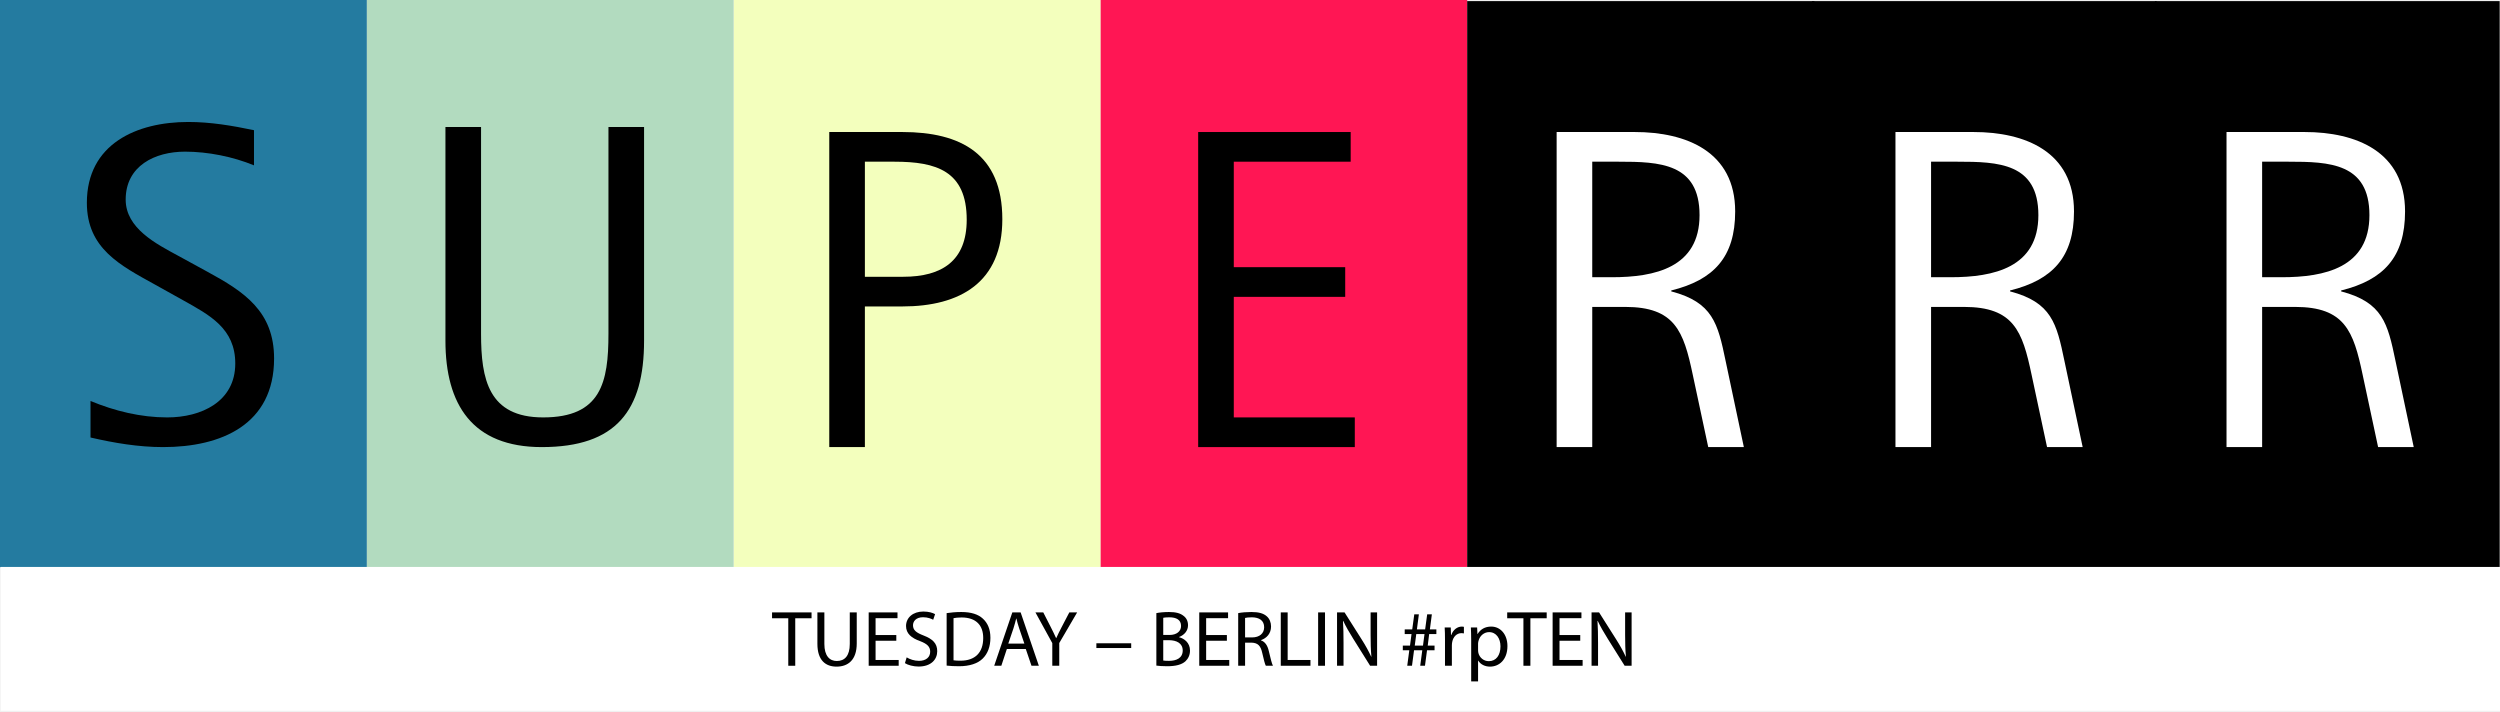
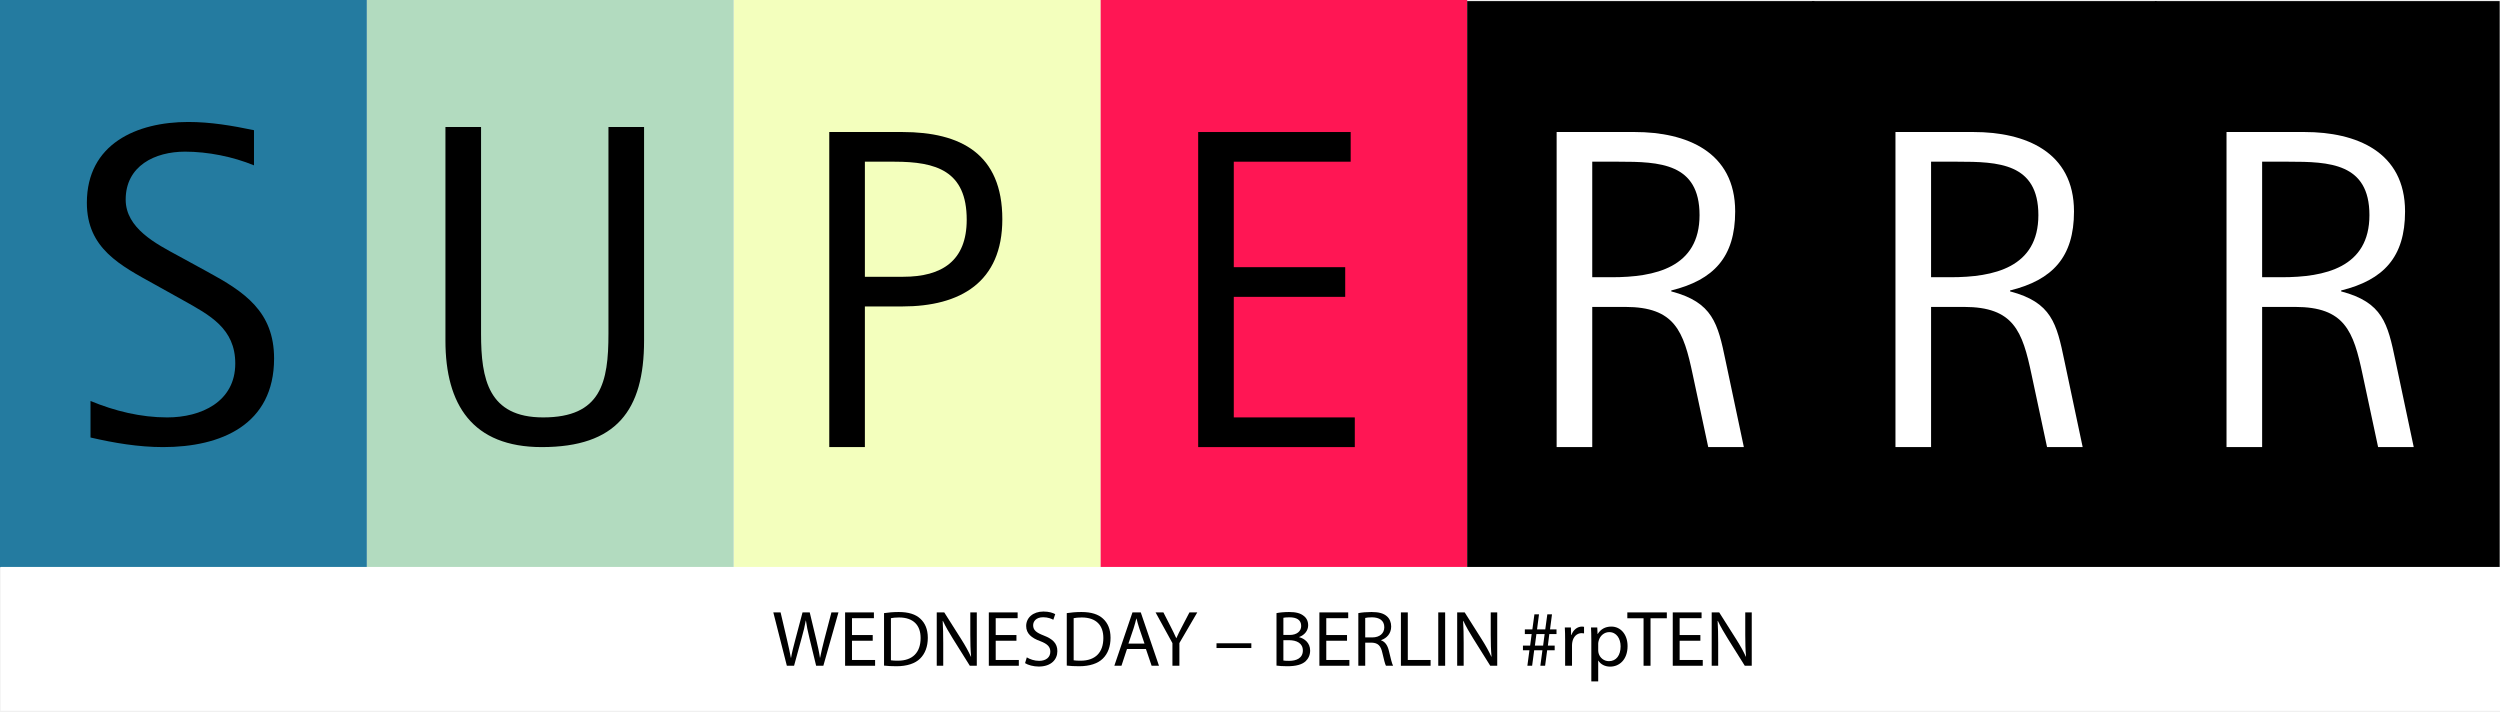
<svg xmlns="http://www.w3.org/2000/svg" version="1.1" id="Ebene_1" x="0px" y="0px" width="1326.723px" height="377.584px" viewBox="0 0 1326.723 377.584" enable-background="new 0 0 1326.723 377.584" xml:space="preserve">
  <rect x="1143.604" y="0.592" width="182.943" height="301.002" />
  <rect x="961.559" y="0.592" width="182.945" height="301.002" />
  <rect x="583.981" fill="#FF1654" width="194.659" height="301.002" />
  <rect x="778.616" y="0.592" width="184.276" height="301.002" />
  <rect x="389.32" fill="#F3FFBD" width="194.663" height="301.002" />
  <rect x="194.66" fill="#B2DBBF" width="194.66" height="301.002" />
  <rect fill="#247BA0" width="194.66" height="301.002" />
  <g>
    <path d="M86.565,237.267c-13.084,0-25.928-2.181-38.529-5.089v-19.386c12.844,5.332,26.655,8.725,40.712,8.725   c17.932,0,36.106-8.24,36.106-28.596c0-18.659-13.57-25.687-27.867-33.684l-14.782-8.239   c-18.417-10.177-36.107-19.144-36.107-43.377c0-31.261,26.415-42.892,53.797-42.892c11.874,0,23.263,1.939,34.894,4.362v18.66   c-11.146-4.605-24.475-7.271-36.591-7.271c-15.993,0-31.502,7.513-31.502,25.445c0,15.267,16.235,23.505,27.868,29.807   l15.508,8.481c19.628,10.663,35.38,21.083,35.38,46.042C145.452,225.394,117.343,237.267,86.565,237.267z" />
  </g>
  <g>
    <path d="M287.52,237.267c-36.834,0-51.13-22.537-51.13-56.46V67.395h18.9v109.774c0,23.99,3.878,44.346,32.958,44.346   c30.775,0,34.652-18.66,34.652-44.346V67.395h18.902v113.409C341.801,217.88,327.019,237.267,287.52,237.267z" />
  </g>
  <g>
    <path d="M478.855,162.629h-19.87v74.638h-18.903V70.061h38.773c31.018,0,53.069,11.631,53.069,46.285   C531.926,149.787,509.632,162.629,478.855,162.629z M474.736,85.812h-15.75v61.067h20.354c20.6,0,33.686-8.482,33.686-30.292   C513.025,90.658,496.789,85.812,474.736,85.812z" />
  </g>
  <g>
    <path d="M635.857,237.267V70.061h80.936v15.751h-62.035v55.978h59.128v15.751h-59.128v63.974h64.216v15.752H635.857   L635.857,237.267z" />
  </g>
  <path fill="#FFFFFF" d="M906.542,237.267l-8.24-38.529c-4.846-23.021-9.451-35.863-35.862-35.863H844.99v74.395h-18.9V70.061h41.439  c27.383,0,53.311,10.42,53.311,42.165c0,24.233-11.389,36.349-33.924,41.922v0.485c22.051,5.815,24.715,16.962,28.834,36.834  l9.693,45.8H906.542L906.542,237.267z M859.043,85.812h-14.055v61.309h10.42c22.779,0,46.524-5.088,46.524-32.958  C901.936,86.54,880.612,85.812,859.043,85.812z" />
  <path fill="#FFFFFF" d="M1086.348,237.267l-8.237-38.529c-4.847-23.021-9.449-35.863-35.865-35.863h-17.447v74.395h-18.899V70.061  h41.438c27.383,0,53.312,10.42,53.312,42.165c0,24.233-11.392,36.349-33.927,41.922v0.485c22.054,5.815,24.715,16.962,28.836,36.834  l9.693,45.8H1086.348L1086.348,237.267z M1038.854,85.812h-14.057v61.309h10.42c22.779,0,46.527-5.088,46.527-32.958  C1081.745,86.54,1060.42,85.812,1038.854,85.812z" />
  <path fill="#FFFFFF" d="M1262.038,237.267l-8.24-38.529c-4.844-23.021-9.449-35.863-35.863-35.863h-17.446v74.395h-18.9V70.061  h41.439c27.383,0,53.311,10.42,53.311,42.165c0,24.233-11.391,36.349-33.926,41.922v0.485c22.051,5.815,24.717,16.962,28.836,36.834  l9.693,45.8H1262.038L1262.038,237.267z M1214.542,85.812h-14.055v61.309h10.42c22.776,0,46.524-5.088,46.524-32.958  C1257.434,86.54,1236.11,85.812,1214.542,85.812z" />
  <rect x="0.357" y="300.87" fill="#FFFFFF" width="1326.366" height="76.312" />
  <rect x="409.761" y="323.491" fill="none" width="469.683" height="60.41" />
  <g enable-background="new    ">
-     <path d="M418.331,328.106h-8.611v-3.109h20.962v3.109h-8.654v25.204h-3.697V328.106z" />
-     <path d="M437.482,324.997v16.762c0,6.343,2.814,9.031,6.595,9.031c4.201,0,6.889-2.772,6.889-9.031v-16.762h3.697v16.51   c0,8.695-4.579,12.266-10.712,12.266c-5.797,0-10.166-3.318-10.166-12.098v-16.678H437.482z" />
-     <path d="M475.662,340.036h-11.006v10.208h12.266v3.066h-15.921v-28.313h15.291v3.067h-11.636v8.947h11.006V340.036z" />
-     <path d="M481.161,348.857c1.638,1.009,4.033,1.849,6.553,1.849c3.739,0,5.923-1.975,5.923-4.831c0-2.646-1.512-4.158-5.335-5.629   c-4.621-1.638-7.477-4.032-7.477-8.023c0-4.41,3.654-7.688,9.158-7.688c2.898,0,4.999,0.673,6.259,1.387l-1.008,2.982   c-0.924-0.504-2.814-1.345-5.377-1.345c-3.864,0-5.335,2.311-5.335,4.243c0,2.646,1.723,3.948,5.629,5.461   c4.789,1.849,7.225,4.159,7.225,8.317c0,4.369-3.234,8.149-9.914,8.149c-2.73,0-5.713-0.798-7.226-1.807L481.161,348.857z" />
-     <path d="M502.37,325.376c2.227-0.337,4.873-0.589,7.771-0.589c5.251,0,8.99,1.219,11.468,3.529   c2.521,2.311,3.991,5.587,3.991,10.165c0,4.621-1.428,8.402-4.075,11.007c-2.646,2.646-7.016,4.074-12.519,4.074   c-2.604,0-4.789-0.126-6.637-0.336V325.376z M506.025,350.412c0.924,0.168,2.269,0.21,3.697,0.21   c7.813,0,12.056-4.369,12.056-12.014c0.042-6.68-3.739-10.923-11.468-10.923c-1.89,0-3.318,0.169-4.285,0.379V350.412z" />
-     <path d="M534.333,344.405l-2.94,8.905h-3.781l9.62-28.313h4.411l9.662,28.313h-3.907l-3.024-8.905H534.333z M543.617,341.549   l-2.772-8.149c-0.63-1.849-1.05-3.529-1.47-5.167h-0.084c-0.42,1.68-0.882,3.402-1.428,5.125l-2.772,8.191H543.617z" />
-     <path d="M558.441,353.311v-12.014l-8.948-16.3h4.159l3.99,7.813c1.092,2.143,1.933,3.865,2.815,5.84h0.084   c0.798-1.849,1.764-3.697,2.856-5.84l4.075-7.813h4.159l-9.494,16.258v12.056H558.441z" />
-     <path d="M600.316,341.381v2.52h-18.483v-2.52H600.316z" />
-     <path d="M613.668,325.376c1.597-0.337,4.117-0.589,6.679-0.589c3.655,0,6.007,0.631,7.771,2.059   c1.47,1.093,2.353,2.772,2.353,4.999c0,2.73-1.806,5.125-4.789,6.217v0.084c2.688,0.673,5.839,2.898,5.839,7.1   c0,2.437-0.966,4.285-2.395,5.671c-1.975,1.807-5.167,2.646-9.788,2.646c-2.521,0-4.453-0.168-5.671-0.336V325.376z    M617.323,336.97h3.319c3.864,0,6.133-2.017,6.133-4.747c0-3.318-2.521-4.621-6.217-4.621c-1.681,0-2.646,0.126-3.235,0.253V336.97   z M617.323,350.538c0.714,0.126,1.764,0.168,3.066,0.168c3.781,0,7.268-1.386,7.268-5.503c0-3.864-3.319-5.461-7.31-5.461h-3.024   V350.538z" />
-     <path d="M651.093,340.036h-11.006v10.208h12.266v3.066h-15.921v-28.313h15.291v3.067h-11.636v8.947h11.006V340.036z" />
-     <path d="M657.096,325.376c1.849-0.379,4.495-0.589,7.016-0.589c3.906,0,6.427,0.715,8.191,2.311   c1.428,1.261,2.227,3.192,2.227,5.377c0,3.739-2.353,6.218-5.336,7.226v0.126c2.186,0.756,3.487,2.772,4.159,5.713   c0.925,3.949,1.597,6.68,2.185,7.771h-3.781c-0.461-0.798-1.092-3.234-1.89-6.764c-0.841-3.906-2.353-5.377-5.671-5.503h-3.445   v12.267h-3.655V325.376z M660.75,338.271h3.739c3.907,0,6.386-2.142,6.386-5.377c0-3.654-2.646-5.251-6.512-5.293   c-1.765,0-3.024,0.168-3.613,0.337V338.271z" />
-     <path d="M679.691,324.997h3.655v25.247h12.099v3.066h-15.754V324.997z" />
-     <path d="M703.17,324.997v28.313h-3.654v-28.313H703.17z" />
-     <path d="M709.553,353.311v-28.313h3.991l9.073,14.325c2.102,3.318,3.739,6.301,5.084,9.199l0.084-0.042   c-0.336-3.78-0.42-7.225-0.42-11.636v-11.847h3.443v28.313h-3.696l-8.989-14.366c-1.975-3.151-3.865-6.386-5.293-9.452   l-0.126,0.042c0.21,3.57,0.294,6.974,0.294,11.679v12.098H709.553z" />
-     <path d="M746.807,353.311l1.092-8.233h-3.444v-2.479h3.823l0.798-6.091h-3.612v-2.479h3.99l1.092-8.023h2.438l-1.051,8.023h4.369   l1.092-8.023h2.479l-1.051,8.023h3.445v2.479h-3.822l-0.757,6.091h3.612v2.479h-3.99l-1.092,8.233h-2.521l1.093-8.233h-4.368   l-1.093,8.233H746.807z M755.166,342.599l0.799-6.091h-4.369l-0.799,6.091H755.166z" />
-     <path d="M766.84,339.322c0-2.395-0.042-4.453-0.168-6.344h3.234l0.127,3.991h0.168c0.924-2.73,3.15-4.453,5.629-4.453   c0.42,0,0.713,0.042,1.05,0.126v3.487c-0.378-0.084-0.757-0.126-1.261-0.126c-2.604,0-4.453,1.974-4.957,4.746   c-0.084,0.505-0.168,1.093-0.168,1.723v10.838h-3.654V339.322z" />
-     <path d="M780.742,339.616c0-2.604-0.084-4.705-0.168-6.638h3.318l0.168,3.487h0.084c1.512-2.479,3.906-3.949,7.225-3.949   c4.916,0,8.612,4.159,8.612,10.334c0,7.31-4.453,10.922-9.241,10.922c-2.689,0-5.041-1.176-6.26-3.192h-0.084v11.048h-3.654   V339.616z M784.396,345.035c0,0.546,0.084,1.05,0.168,1.512c0.672,2.562,2.898,4.327,5.545,4.327c3.906,0,6.176-3.192,6.176-7.855   c0-4.074-2.143-7.562-6.05-7.562c-2.521,0-4.872,1.807-5.587,4.579c-0.126,0.462-0.252,1.008-0.252,1.513V345.035z" />
-     <path d="M808.463,328.106h-8.611v-3.109h20.961v3.109h-8.653v25.204h-3.696V328.106z" />
-     <path d="M838.619,340.036h-11.006v10.208h12.267v3.066h-15.921v-28.313h15.291v3.067h-11.637v8.947h11.006V340.036z" />
-     <path d="M844.623,353.311v-28.313h3.99l9.074,14.325c2.1,3.318,3.738,6.301,5.082,9.199l0.084-0.042   c-0.336-3.78-0.42-7.225-0.42-11.636v-11.847h3.445v28.313h-3.697l-8.989-14.366c-1.975-3.151-3.864-6.386-5.293-9.452   l-0.126,0.042c0.21,3.57,0.294,6.974,0.294,11.679v12.098H844.623z" />
+     <path d="M417.574,353.311l-7.184-28.313h3.865l3.361,14.325c0.84,3.528,1.596,7.057,2.1,9.787h0.084   c0.462-2.814,1.344-6.175,2.311-9.829l3.781-14.283h3.823l3.444,14.367c0.798,3.36,1.555,6.721,1.975,9.703h0.084   c0.588-3.108,1.386-6.259,2.269-9.787l3.738-14.283h3.739l-8.023,28.313h-3.823l-3.57-14.744c-0.882-3.613-1.47-6.386-1.849-9.242   h-0.084c-0.504,2.814-1.134,5.587-2.184,9.242l-4.033,14.744H417.574z" />
+     <path d="M463.145,340.036h-11.006v10.208h12.266v3.066h-15.921v-28.313h15.291v3.067h-11.636v8.947h11.006V340.036z" />
+     <path d="M469.148,325.376c2.227-0.337,4.873-0.589,7.771-0.589c5.251,0,8.99,1.219,11.468,3.529   c2.521,2.311,3.991,5.587,3.991,10.165c0,4.621-1.428,8.402-4.075,11.007c-2.646,2.646-7.016,4.074-12.519,4.074   c-2.604,0-4.789-0.126-6.637-0.336V325.376z M472.803,350.412c0.924,0.168,2.269,0.21,3.697,0.21   c7.813,0,12.056-4.369,12.056-12.014c0.042-6.68-3.739-10.923-11.468-10.923c-1.89,0-3.318,0.169-4.285,0.379V350.412z" />
+     <path d="M497.119,353.311v-28.313h3.991l9.074,14.325c2.101,3.318,3.739,6.301,5.083,9.199l0.084-0.042   c-0.336-3.78-0.42-7.225-0.42-11.636v-11.847h3.444v28.313h-3.697l-8.989-14.366c-1.975-3.151-3.865-6.386-5.293-9.452   l-0.126,0.042c0.21,3.57,0.294,6.974,0.294,11.679v12.098H497.119z" />
+     <path d="M539.416,340.036H528.41v10.208h12.266v3.066h-15.921v-28.313h15.291v3.067H528.41v8.947h11.006V340.036z" />
+     <path d="M544.915,348.857c1.638,1.009,4.033,1.849,6.553,1.849c3.739,0,5.923-1.975,5.923-4.831c0-2.646-1.512-4.158-5.335-5.629   c-4.621-1.638-7.477-4.032-7.477-8.023c0-4.41,3.654-7.688,9.158-7.688c2.898,0,4.999,0.673,6.259,1.387l-1.008,2.982   c-0.924-0.504-2.814-1.345-5.377-1.345c-3.864,0-5.335,2.311-5.335,4.243c0,2.646,1.723,3.948,5.629,5.461   c4.789,1.849,7.225,4.159,7.225,8.317c0,4.369-3.234,8.149-9.914,8.149c-2.73,0-5.713-0.798-7.226-1.807L544.915,348.857z" />
+     <path d="M566.124,325.376c2.227-0.337,4.873-0.589,7.771-0.589c5.251,0,8.99,1.219,11.468,3.529   c2.521,2.311,3.991,5.587,3.991,10.165c0,4.621-1.428,8.402-4.075,11.007c-2.646,2.646-7.016,4.074-12.519,4.074   c-2.604,0-4.789-0.126-6.637-0.336V325.376z M569.779,350.412c0.924,0.168,2.269,0.21,3.697,0.21   c7.813,0,12.056-4.369,12.056-12.014c0.042-6.68-3.739-10.923-11.468-10.923c-1.89,0-3.318,0.169-4.285,0.379V350.412z" />
+     <path d="M598.087,344.405l-2.94,8.905h-3.781l9.62-28.313h4.411l9.662,28.313h-3.907l-3.024-8.905H598.087z M607.371,341.549   l-2.772-8.149c-0.63-1.849-1.05-3.529-1.47-5.167h-0.084c-0.42,1.68-0.882,3.402-1.428,5.125l-2.772,8.191H607.371z" />
+     <path d="M622.195,353.311v-12.014l-8.948-16.3h4.159l3.99,7.813c1.092,2.143,1.933,3.865,2.815,5.84h0.084   c0.798-1.849,1.764-3.697,2.856-5.84l4.075-7.813h4.159l-9.494,16.258v12.056H622.195z" />
+     <path d="M664.07,341.381v2.52h-18.483v-2.52H664.07z" />
+     <path d="M677.423,325.376c1.597-0.337,4.116-0.589,6.679-0.589c3.655,0,6.008,0.631,7.771,2.059   c1.471,1.093,2.354,2.772,2.354,4.999c0,2.73-1.807,5.125-4.789,6.217v0.084c2.688,0.673,5.839,2.898,5.839,7.1   c0,2.437-0.966,4.285-2.395,5.671c-1.975,1.807-5.167,2.646-9.788,2.646c-2.52,0-4.453-0.168-5.671-0.336V325.376z M681.078,336.97   h3.318c3.864,0,6.133-2.017,6.133-4.747c0-3.318-2.521-4.621-6.217-4.621c-1.681,0-2.646,0.126-3.234,0.253V336.97z    M681.078,350.538c0.714,0.126,1.764,0.168,3.066,0.168c3.78,0,7.268-1.386,7.268-5.503c0-3.864-3.319-5.461-7.311-5.461h-3.023   V350.538z" />
+     <path d="M714.848,340.036h-11.006v10.208h12.266v3.066h-15.921v-28.313h15.291v3.067h-11.636v8.947h11.006V340.036z" />
+     <path d="M720.85,325.376c1.85-0.379,4.496-0.589,7.016-0.589c3.906,0,6.428,0.715,8.191,2.311c1.429,1.261,2.227,3.192,2.227,5.377   c0,3.739-2.352,6.218-5.335,7.226v0.126c2.185,0.756,3.487,2.772,4.159,5.713c0.924,3.949,1.596,6.68,2.184,7.771h-3.78   c-0.462-0.798-1.093-3.234-1.89-6.764c-0.841-3.906-2.354-5.377-5.672-5.503h-3.444v12.267h-3.655V325.376z M724.505,338.271h3.739   c3.906,0,6.385-2.142,6.385-5.377c0-3.654-2.646-5.251-6.512-5.293c-1.764,0-3.023,0.168-3.612,0.337V338.271z" />
+     <path d="M743.445,324.997h3.655v25.247h12.099v3.066h-15.754V324.997z" />
+     <path d="M766.924,324.997v28.313h-3.654v-28.313H766.924z" />
+     <path d="M773.307,353.311v-28.313h3.991l9.073,14.325c2.102,3.318,3.739,6.301,5.084,9.199l0.084-0.042   c-0.336-3.78-0.42-7.225-0.42-11.636v-11.847h3.443v28.313h-3.696l-8.989-14.366c-1.975-3.151-3.865-6.386-5.293-9.452   l-0.126,0.042c0.21,3.57,0.294,6.974,0.294,11.679v12.098H773.307z" />
+     <path d="M810.561,353.311l1.092-8.233h-3.444v-2.479h3.823l0.798-6.091h-3.612v-2.479h3.99l1.092-8.023h2.438l-1.051,8.023h4.369   l1.092-8.023h2.479l-1.051,8.023h3.445v2.479h-3.822l-0.757,6.091h3.612v2.479h-3.99l-1.092,8.233h-2.521l1.093-8.233h-4.368   l-1.093,8.233H810.561z M818.92,342.599l0.799-6.091h-4.369l-0.799,6.091H818.92z" />
+     <path d="M830.594,339.322c0-2.395-0.042-4.453-0.168-6.344h3.234l0.127,3.991h0.168c0.924-2.73,3.15-4.453,5.629-4.453   c0.42,0,0.713,0.042,1.05,0.126v3.487c-0.378-0.084-0.757-0.126-1.261-0.126c-2.604,0-4.453,1.974-4.957,4.746   c-0.084,0.505-0.168,1.093-0.168,1.723v10.838h-3.654V339.322z" />
+     <path d="M844.496,339.616c0-2.604-0.084-4.705-0.168-6.638h3.318l0.168,3.487h0.084c1.512-2.479,3.906-3.949,7.225-3.949   c4.916,0,8.612,4.159,8.612,10.334c0,7.31-4.453,10.922-9.241,10.922c-2.689,0-5.041-1.176-6.26-3.192h-0.084v11.048h-3.654   V339.616z M848.15,345.035c0,0.546,0.084,1.05,0.168,1.512c0.672,2.562,2.898,4.327,5.545,4.327c3.906,0,6.176-3.192,6.176-7.855   c0-4.074-2.143-7.562-6.05-7.562c-2.521,0-4.872,1.807-5.587,4.579c-0.126,0.462-0.252,1.008-0.252,1.513V345.035z" />
+     <path d="M872.217,328.106h-8.611v-3.109h20.961v3.109h-8.653v25.204h-3.696V328.106z" />
+     <path d="M902.373,340.036h-11.006v10.208h12.268v3.066h-15.922v-28.313h15.291v3.067h-11.637v8.947h11.006V340.036z" />
+     <path d="M908.377,353.311v-28.313h3.99l9.074,14.325c2.1,3.318,3.738,6.301,5.082,9.199l0.084-0.042   c-0.336-3.78-0.42-7.225-0.42-11.636v-11.847h3.445v28.313h-3.697l-8.99-14.366c-1.973-3.151-3.863-6.386-5.293-9.452l-0.125,0.042   c0.209,3.57,0.293,6.974,0.293,11.679v12.098H908.377z" />
  </g>
</svg>
